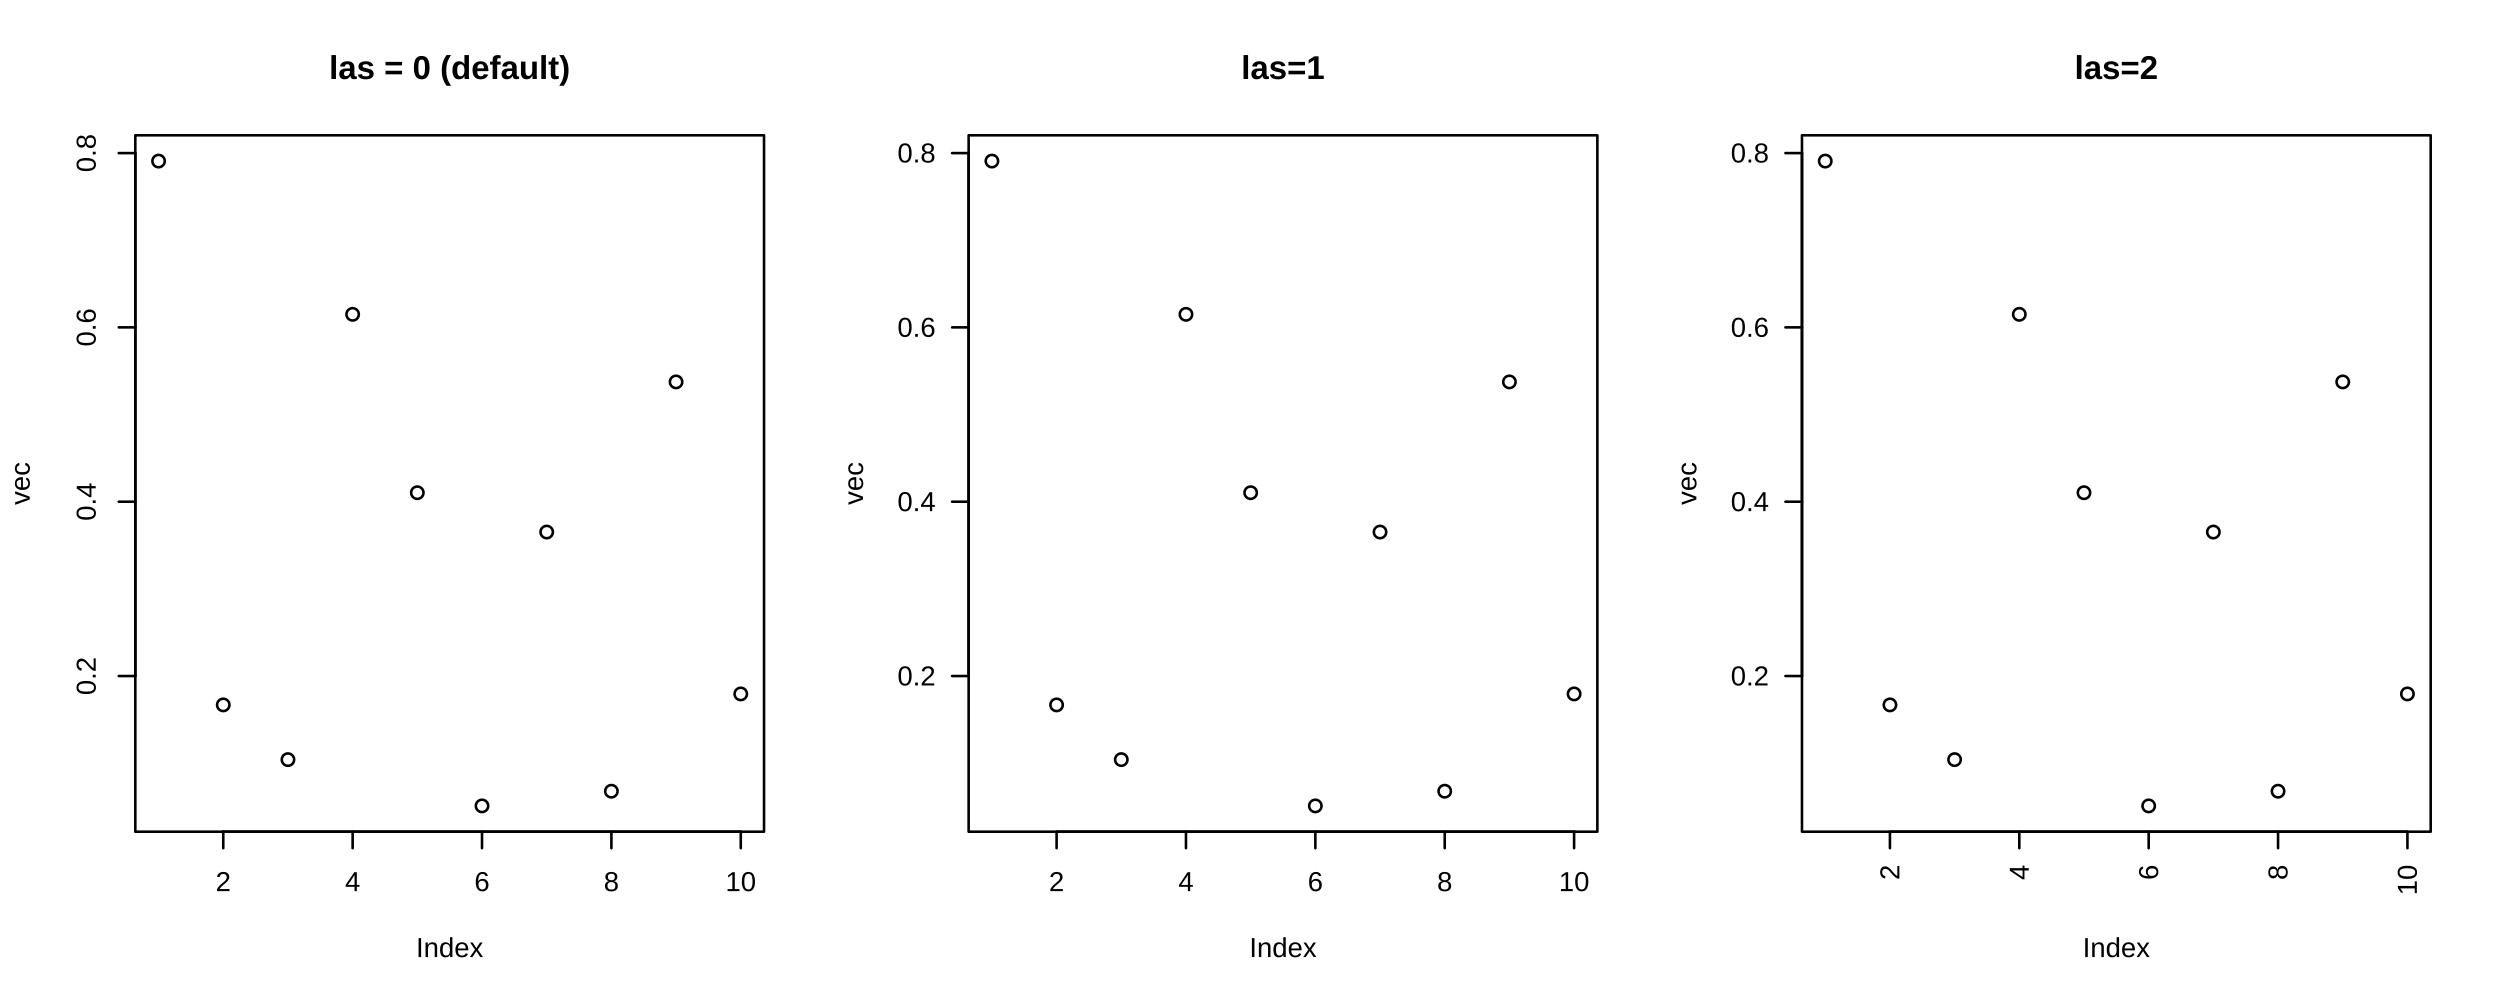
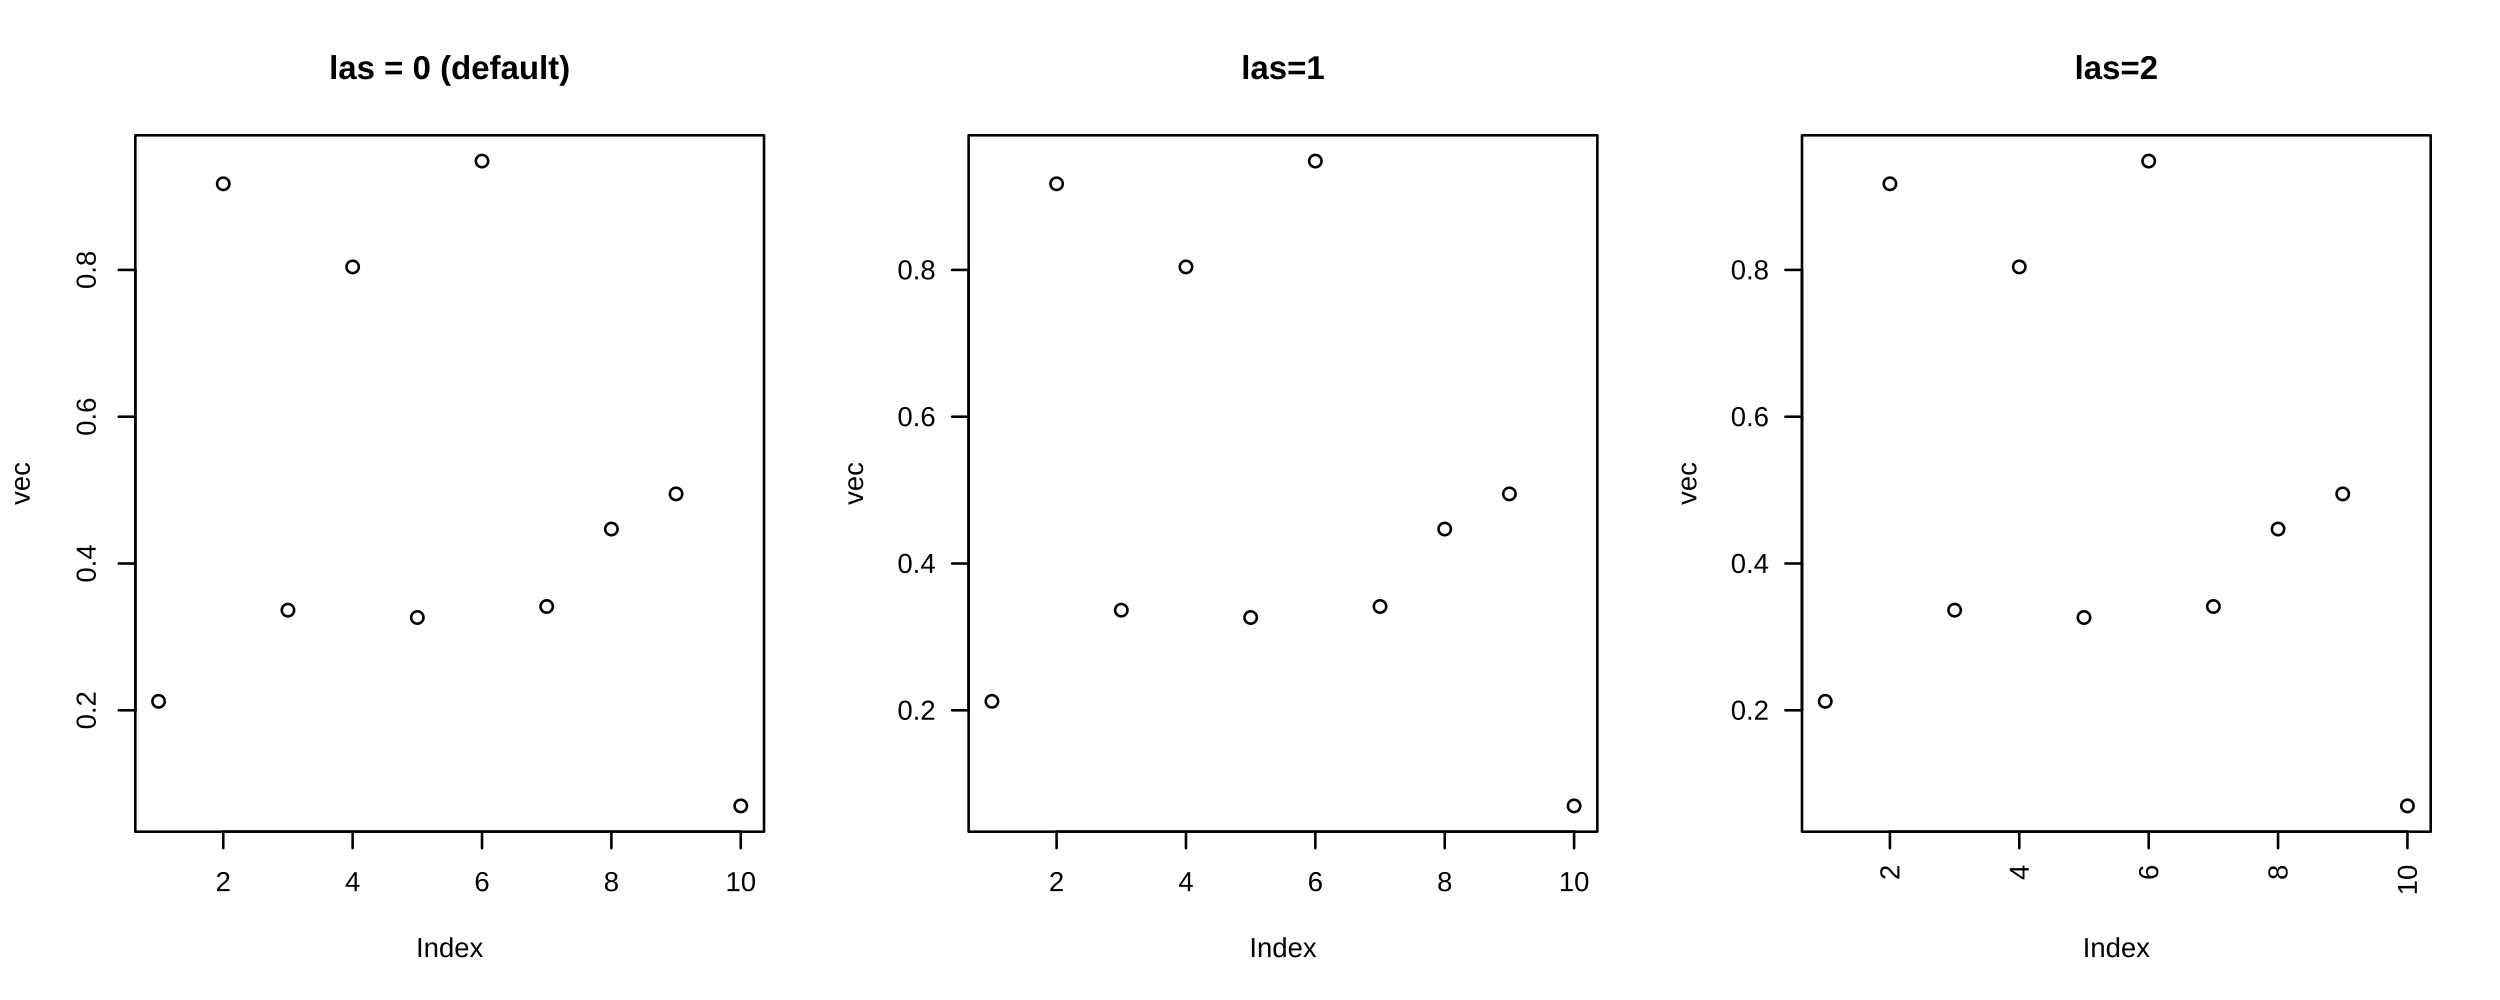
<svg xmlns="http://www.w3.org/2000/svg" width="720.00pt" height="288.00pt" viewBox="0 0 720.00 288.00">
  <g class="svglite">
    <defs>
      <style type="text/css">
    .svglite line, .svglite polyline, .svglite polygon, .svglite path, .svglite rect, .svglite circle {
      fill: none;
      stroke: #000000;
      stroke-linecap: round;
      stroke-linejoin: round;
      stroke-miterlimit: 10.00;
    }
    .svglite text {
      white-space: pre;
    }
    .svglite g.glyphgroup path {
      fill: inherit;
      stroke: none;
    }
  </style>
    </defs>
    <rect width="100%" height="100%" style="stroke: none; fill: #FFFFFF;" />
    <defs>
      <clipPath id="cpMC4wMHw3MjAuMDB8MC4wMHwyODguMDA=">
        <rect x="0.00" y="0.00" width="720.00" height="288.00" />
      </clipPath>
    </defs>
    <g clip-path="url(#cpMC4wMHw3MjAuMDB8MC4wMHwyODguMDA=)">
</g>
    <defs>
      <clipPath id="cpMzguOTd8MjIwLjA0fDM4Ljk3fDIzOS41Mw==">
        <rect x="38.97" y="38.97" width="181.08" height="200.56" />
      </clipPath>
    </defs>
    <g clip-path="url(#cpMzguOTd8MjIwLjA0fDM4Ljk3fDIzOS41Mw==)">
-       <circle cx="45.67" cy="46.39" r="1.78" style="stroke-width: 0.75;" />
-       <circle cx="64.30" cy="203.01" r="1.78" style="stroke-width: 0.75;" />
-       <circle cx="82.93" cy="218.77" r="1.78" style="stroke-width: 0.75;" />
-       <circle cx="101.56" cy="90.53" r="1.78" style="stroke-width: 0.75;" />
-       <circle cx="120.19" cy="141.90" r="1.78" style="stroke-width: 0.75;" />
-       <circle cx="138.82" cy="232.10" r="1.78" style="stroke-width: 0.75;" />
-       <circle cx="157.45" cy="153.23" r="1.78" style="stroke-width: 0.75;" />
-       <circle cx="176.08" cy="227.87" r="1.78" style="stroke-width: 0.75;" />
-       <circle cx="194.71" cy="109.99" r="1.78" style="stroke-width: 0.75;" />
-       <circle cx="213.34" cy="199.85" r="1.78" style="stroke-width: 0.75;" />
+       <circle cx="45.67" cy="201.98" r="1.78" style="stroke-width: 0.75;" />
+       <circle cx="64.30" cy="52.93" r="1.78" style="stroke-width: 0.75;" />
+       <circle cx="82.93" cy="175.73" r="1.78" style="stroke-width: 0.75;" />
+       <circle cx="101.56" cy="76.87" r="1.78" style="stroke-width: 0.75;" />
+       <circle cx="120.19" cy="177.84" r="1.78" style="stroke-width: 0.75;" />
+       <circle cx="138.82" cy="46.39" r="1.78" style="stroke-width: 0.75;" />
+       <circle cx="157.45" cy="174.67" r="1.78" style="stroke-width: 0.75;" />
+       <circle cx="176.08" cy="152.36" r="1.78" style="stroke-width: 0.75;" />
+       <circle cx="194.71" cy="142.24" r="1.78" style="stroke-width: 0.75;" />
+       <circle cx="213.34" cy="232.10" r="1.78" style="stroke-width: 0.75;" />
    </g>
    <g clip-path="url(#cpMC4wMHw3MjAuMDB8MC4wMHwyODguMDA=)">
      <line x1="64.30" y1="239.53" x2="213.34" y2="239.53" style="stroke-width: 0.75;" />
      <line x1="64.30" y1="239.53" x2="64.30" y2="244.28" style="stroke-width: 0.75;" />
      <line x1="101.56" y1="239.53" x2="101.56" y2="244.28" style="stroke-width: 0.75;" />
      <line x1="138.82" y1="239.53" x2="138.82" y2="244.28" style="stroke-width: 0.75;" />
      <line x1="176.08" y1="239.53" x2="176.08" y2="244.28" style="stroke-width: 0.75;" />
      <line x1="213.34" y1="239.53" x2="213.34" y2="244.28" style="stroke-width: 0.75;" />
      <text x="64.30" y="256.64" text-anchor="middle" style="font-size: 7.92px; font-family: &quot;Liberation Sans&quot;;" textLength="4.39px" lengthAdjust="spacingAndGlyphs">2</text>
      <text x="101.56" y="256.64" text-anchor="middle" style="font-size: 7.92px; font-family: &quot;Liberation Sans&quot;;" textLength="4.39px" lengthAdjust="spacingAndGlyphs">4</text>
      <text x="138.82" y="256.64" text-anchor="middle" style="font-size: 7.92px; font-family: &quot;Liberation Sans&quot;;" textLength="4.39px" lengthAdjust="spacingAndGlyphs">6</text>
      <text x="176.08" y="256.64" text-anchor="middle" style="font-size: 7.92px; font-family: &quot;Liberation Sans&quot;;" textLength="4.39px" lengthAdjust="spacingAndGlyphs">8</text>
      <text x="213.34" y="256.64" text-anchor="middle" style="font-size: 7.92px; font-family: &quot;Liberation Sans&quot;;" textLength="8.78px" lengthAdjust="spacingAndGlyphs">10</text>
-       <line x1="38.97" y1="194.70" x2="38.97" y2="44.09" style="stroke-width: 0.75;" />
-       <line x1="38.97" y1="194.70" x2="34.21" y2="194.70" style="stroke-width: 0.75;" />
-       <line x1="38.97" y1="144.49" x2="34.21" y2="144.49" style="stroke-width: 0.75;" />
-       <line x1="38.97" y1="94.29" x2="34.21" y2="94.29" style="stroke-width: 0.75;" />
-       <line x1="38.97" y1="44.09" x2="34.21" y2="44.09" style="stroke-width: 0.75;" />
-       <text transform="translate(27.56,194.70) rotate(-90)" text-anchor="middle" style="font-size: 7.92px; font-family: &quot;Liberation Sans&quot;;" textLength="10.98px" lengthAdjust="spacingAndGlyphs">0.2</text>
-       <text transform="translate(27.56,144.49) rotate(-90)" text-anchor="middle" style="font-size: 7.92px; font-family: &quot;Liberation Sans&quot;;" textLength="10.98px" lengthAdjust="spacingAndGlyphs">0.4</text>
-       <text transform="translate(27.56,94.29) rotate(-90)" text-anchor="middle" style="font-size: 7.92px; font-family: &quot;Liberation Sans&quot;;" textLength="10.98px" lengthAdjust="spacingAndGlyphs">0.6</text>
-       <text transform="translate(27.56,44.09) rotate(-90)" text-anchor="middle" style="font-size: 7.92px; font-family: &quot;Liberation Sans&quot;;" textLength="10.98px" lengthAdjust="spacingAndGlyphs">0.8</text>
+       <line x1="38.97" y1="204.56" x2="38.97" y2="77.74" style="stroke-width: 0.75;" />
+       <line x1="38.97" y1="204.56" x2="34.21" y2="204.56" style="stroke-width: 0.75;" />
+       <line x1="38.97" y1="162.29" x2="34.21" y2="162.29" style="stroke-width: 0.75;" />
+       <line x1="38.97" y1="120.01" x2="34.21" y2="120.01" style="stroke-width: 0.75;" />
+       <line x1="38.97" y1="77.74" x2="34.21" y2="77.74" style="stroke-width: 0.75;" />
+       <text transform="translate(27.56,204.56) rotate(-90)" text-anchor="middle" style="font-size: 7.92px; font-family: &quot;Liberation Sans&quot;;" textLength="10.98px" lengthAdjust="spacingAndGlyphs">0.2</text>
+       <text transform="translate(27.56,162.29) rotate(-90)" text-anchor="middle" style="font-size: 7.92px; font-family: &quot;Liberation Sans&quot;;" textLength="10.98px" lengthAdjust="spacingAndGlyphs">0.4</text>
+       <text transform="translate(27.56,120.01) rotate(-90)" text-anchor="middle" style="font-size: 7.92px; font-family: &quot;Liberation Sans&quot;;" textLength="10.98px" lengthAdjust="spacingAndGlyphs">0.6</text>
+       <text transform="translate(27.56,77.74) rotate(-90)" text-anchor="middle" style="font-size: 7.92px; font-family: &quot;Liberation Sans&quot;;" textLength="10.98px" lengthAdjust="spacingAndGlyphs">0.8</text>
      <polygon points="38.97,239.53 220.04,239.53 220.04,38.97 38.97,38.97 " style="stroke-width: 0.75;" />
    </g>
    <defs>
      <clipPath id="cpMC4wMHwyNDAuMDB8MC4wMHwyODguMDA=">
        <rect x="0.00" y="0.00" width="240.00" height="288.00" />
      </clipPath>
    </defs>
    <g clip-path="url(#cpMC4wMHwyNDAuMDB8MC4wMHwyODguMDA=)">
      <text x="129.50" y="22.75" text-anchor="middle" style="font-size: 9.50px; font-weight: bold; font-family: &quot;Liberation Sans&quot;;" textLength="69.38px" lengthAdjust="spacingAndGlyphs">las = 0 (default)</text>
      <text x="129.50" y="275.64" text-anchor="middle" style="font-size: 7.92px; font-family: &quot;Liberation Sans&quot;;" textLength="19.33px" lengthAdjust="spacingAndGlyphs">Index</text>
      <text transform="translate(8.55,139.25) rotate(-90)" text-anchor="middle" style="font-size: 7.92px; font-family: &quot;Liberation Sans&quot;;" textLength="12.30px" lengthAdjust="spacingAndGlyphs">vec</text>
    </g>
    <defs>
      <clipPath id="cpMjc4Ljk3fDQ2MC4wNHwzOC45N3wyMzkuNTM=">
        <rect x="278.97" y="38.97" width="181.08" height="200.56" />
      </clipPath>
    </defs>
    <g clip-path="url(#cpMjc4Ljk3fDQ2MC4wNHwzOC45N3wyMzkuNTM=)">
-       <circle cx="285.67" cy="46.39" r="1.78" style="stroke-width: 0.75;" />
-       <circle cx="304.30" cy="203.01" r="1.78" style="stroke-width: 0.75;" />
-       <circle cx="322.93" cy="218.77" r="1.78" style="stroke-width: 0.75;" />
-       <circle cx="341.56" cy="90.53" r="1.78" style="stroke-width: 0.75;" />
-       <circle cx="360.19" cy="141.90" r="1.78" style="stroke-width: 0.75;" />
-       <circle cx="378.82" cy="232.10" r="1.78" style="stroke-width: 0.75;" />
-       <circle cx="397.45" cy="153.23" r="1.78" style="stroke-width: 0.75;" />
-       <circle cx="416.08" cy="227.87" r="1.78" style="stroke-width: 0.75;" />
-       <circle cx="434.71" cy="109.99" r="1.78" style="stroke-width: 0.75;" />
-       <circle cx="453.34" cy="199.85" r="1.78" style="stroke-width: 0.75;" />
+       <circle cx="285.67" cy="201.98" r="1.78" style="stroke-width: 0.75;" />
+       <circle cx="304.30" cy="52.93" r="1.78" style="stroke-width: 0.75;" />
+       <circle cx="322.93" cy="175.73" r="1.78" style="stroke-width: 0.75;" />
+       <circle cx="341.56" cy="76.87" r="1.78" style="stroke-width: 0.75;" />
+       <circle cx="360.19" cy="177.84" r="1.78" style="stroke-width: 0.75;" />
+       <circle cx="378.82" cy="46.39" r="1.78" style="stroke-width: 0.75;" />
+       <circle cx="397.45" cy="174.67" r="1.78" style="stroke-width: 0.75;" />
+       <circle cx="416.08" cy="152.36" r="1.78" style="stroke-width: 0.75;" />
+       <circle cx="434.71" cy="142.24" r="1.78" style="stroke-width: 0.75;" />
+       <circle cx="453.34" cy="232.10" r="1.78" style="stroke-width: 0.75;" />
    </g>
    <g clip-path="url(#cpMC4wMHw3MjAuMDB8MC4wMHwyODguMDA=)">
      <line x1="304.30" y1="239.53" x2="453.34" y2="239.53" style="stroke-width: 0.75;" />
      <line x1="304.30" y1="239.53" x2="304.30" y2="244.28" style="stroke-width: 0.75;" />
      <line x1="341.56" y1="239.53" x2="341.56" y2="244.28" style="stroke-width: 0.75;" />
      <line x1="378.82" y1="239.53" x2="378.82" y2="244.28" style="stroke-width: 0.75;" />
      <line x1="416.08" y1="239.53" x2="416.08" y2="244.28" style="stroke-width: 0.75;" />
      <line x1="453.34" y1="239.53" x2="453.34" y2="244.28" style="stroke-width: 0.75;" />
      <text x="304.30" y="256.64" text-anchor="middle" style="font-size: 7.92px; font-family: &quot;Liberation Sans&quot;;" textLength="4.39px" lengthAdjust="spacingAndGlyphs">2</text>
      <text x="341.56" y="256.64" text-anchor="middle" style="font-size: 7.92px; font-family: &quot;Liberation Sans&quot;;" textLength="4.39px" lengthAdjust="spacingAndGlyphs">4</text>
      <text x="378.82" y="256.64" text-anchor="middle" style="font-size: 7.92px; font-family: &quot;Liberation Sans&quot;;" textLength="4.39px" lengthAdjust="spacingAndGlyphs">6</text>
      <text x="416.08" y="256.64" text-anchor="middle" style="font-size: 7.92px; font-family: &quot;Liberation Sans&quot;;" textLength="4.39px" lengthAdjust="spacingAndGlyphs">8</text>
      <text x="453.34" y="256.64" text-anchor="middle" style="font-size: 7.92px; font-family: &quot;Liberation Sans&quot;;" textLength="8.78px" lengthAdjust="spacingAndGlyphs">10</text>
-       <line x1="278.97" y1="194.70" x2="278.97" y2="44.09" style="stroke-width: 0.75;" />
-       <line x1="278.97" y1="194.70" x2="274.21" y2="194.70" style="stroke-width: 0.75;" />
-       <line x1="278.97" y1="144.49" x2="274.21" y2="144.49" style="stroke-width: 0.75;" />
-       <line x1="278.97" y1="94.29" x2="274.21" y2="94.29" style="stroke-width: 0.75;" />
-       <line x1="278.97" y1="44.09" x2="274.21" y2="44.09" style="stroke-width: 0.75;" />
-       <text x="269.46" y="197.41" text-anchor="end" style="font-size: 7.92px; font-family: &quot;Liberation Sans&quot;;" textLength="10.98px" lengthAdjust="spacingAndGlyphs">0.2</text>
-       <text x="269.46" y="147.21" text-anchor="end" style="font-size: 7.92px; font-family: &quot;Liberation Sans&quot;;" textLength="10.98px" lengthAdjust="spacingAndGlyphs">0.4</text>
-       <text x="269.46" y="97.01" text-anchor="end" style="font-size: 7.92px; font-family: &quot;Liberation Sans&quot;;" textLength="10.98px" lengthAdjust="spacingAndGlyphs">0.6</text>
-       <text x="269.46" y="46.80" text-anchor="end" style="font-size: 7.92px; font-family: &quot;Liberation Sans&quot;;" textLength="10.98px" lengthAdjust="spacingAndGlyphs">0.8</text>
+       <line x1="278.97" y1="204.56" x2="278.97" y2="77.74" style="stroke-width: 0.75;" />
+       <line x1="278.97" y1="204.56" x2="274.21" y2="204.56" style="stroke-width: 0.75;" />
+       <line x1="278.97" y1="162.29" x2="274.21" y2="162.29" style="stroke-width: 0.75;" />
+       <line x1="278.97" y1="120.01" x2="274.21" y2="120.01" style="stroke-width: 0.75;" />
+       <line x1="278.97" y1="77.74" x2="274.21" y2="77.74" style="stroke-width: 0.75;" />
+       <text x="269.46" y="207.28" text-anchor="end" style="font-size: 7.92px; font-family: &quot;Liberation Sans&quot;;" textLength="10.98px" lengthAdjust="spacingAndGlyphs">0.2</text>
+       <text x="269.46" y="165.00" text-anchor="end" style="font-size: 7.92px; font-family: &quot;Liberation Sans&quot;;" textLength="10.98px" lengthAdjust="spacingAndGlyphs">0.4</text>
+       <text x="269.46" y="122.73" text-anchor="end" style="font-size: 7.92px; font-family: &quot;Liberation Sans&quot;;" textLength="10.98px" lengthAdjust="spacingAndGlyphs">0.6</text>
+       <text x="269.46" y="80.45" text-anchor="end" style="font-size: 7.92px; font-family: &quot;Liberation Sans&quot;;" textLength="10.98px" lengthAdjust="spacingAndGlyphs">0.8</text>
      <polygon points="278.97,239.53 460.04,239.53 460.04,38.97 278.97,38.97 " style="stroke-width: 0.75;" />
    </g>
    <defs>
      <clipPath id="cpMjQwLjAwfDQ4MC4wMHwwLjAwfDI4OC4wMA==">
        <rect x="240.00" y="0.00" width="240.00" height="288.00" />
      </clipPath>
    </defs>
    <g clip-path="url(#cpMjQwLjAwfDQ4MC4wMHwwLjAwfDI4OC4wMA==)">
      <text x="369.50" y="22.75" text-anchor="middle" style="font-size: 9.50px; font-weight: bold; font-family: &quot;Liberation Sans&quot;;" textLength="24.03px" lengthAdjust="spacingAndGlyphs">las=1</text>
      <text x="369.50" y="275.64" text-anchor="middle" style="font-size: 7.92px; font-family: &quot;Liberation Sans&quot;;" textLength="19.33px" lengthAdjust="spacingAndGlyphs">Index</text>
      <text transform="translate(248.55,139.25) rotate(-90)" text-anchor="middle" style="font-size: 7.92px; font-family: &quot;Liberation Sans&quot;;" textLength="12.30px" lengthAdjust="spacingAndGlyphs">vec</text>
    </g>
    <defs>
      <clipPath id="cpNTE4Ljk3fDcwMC4wNHwzOC45N3wyMzkuNTM=">
        <rect x="518.97" y="38.97" width="181.08" height="200.56" />
      </clipPath>
    </defs>
    <g clip-path="url(#cpNTE4Ljk3fDcwMC4wNHwzOC45N3wyMzkuNTM=)">
-       <circle cx="525.67" cy="46.39" r="1.78" style="stroke-width: 0.75;" />
-       <circle cx="544.30" cy="203.01" r="1.78" style="stroke-width: 0.75;" />
-       <circle cx="562.93" cy="218.77" r="1.78" style="stroke-width: 0.75;" />
-       <circle cx="581.56" cy="90.53" r="1.78" style="stroke-width: 0.75;" />
-       <circle cx="600.19" cy="141.90" r="1.78" style="stroke-width: 0.75;" />
-       <circle cx="618.82" cy="232.10" r="1.78" style="stroke-width: 0.75;" />
-       <circle cx="637.45" cy="153.23" r="1.78" style="stroke-width: 0.75;" />
-       <circle cx="656.08" cy="227.87" r="1.78" style="stroke-width: 0.75;" />
-       <circle cx="674.71" cy="109.99" r="1.78" style="stroke-width: 0.75;" />
-       <circle cx="693.34" cy="199.85" r="1.78" style="stroke-width: 0.75;" />
+       <circle cx="525.67" cy="201.98" r="1.78" style="stroke-width: 0.75;" />
+       <circle cx="544.30" cy="52.93" r="1.78" style="stroke-width: 0.75;" />
+       <circle cx="562.93" cy="175.73" r="1.78" style="stroke-width: 0.75;" />
+       <circle cx="581.56" cy="76.87" r="1.78" style="stroke-width: 0.75;" />
+       <circle cx="600.19" cy="177.84" r="1.78" style="stroke-width: 0.75;" />
+       <circle cx="618.82" cy="46.39" r="1.78" style="stroke-width: 0.75;" />
+       <circle cx="637.45" cy="174.67" r="1.78" style="stroke-width: 0.75;" />
+       <circle cx="656.08" cy="152.36" r="1.78" style="stroke-width: 0.75;" />
+       <circle cx="674.71" cy="142.24" r="1.78" style="stroke-width: 0.75;" />
+       <circle cx="693.34" cy="232.10" r="1.78" style="stroke-width: 0.75;" />
    </g>
    <g clip-path="url(#cpMC4wMHw3MjAuMDB8MC4wMHwyODguMDA=)">
      <line x1="544.30" y1="239.53" x2="693.34" y2="239.53" style="stroke-width: 0.75;" />
      <line x1="544.30" y1="239.53" x2="544.30" y2="244.28" style="stroke-width: 0.75;" />
      <line x1="581.56" y1="239.53" x2="581.56" y2="244.28" style="stroke-width: 0.75;" />
      <line x1="618.82" y1="239.53" x2="618.82" y2="244.28" style="stroke-width: 0.75;" />
      <line x1="656.08" y1="239.53" x2="656.08" y2="244.28" style="stroke-width: 0.75;" />
      <line x1="693.34" y1="239.53" x2="693.34" y2="244.28" style="stroke-width: 0.75;" />
      <text transform="translate(547.02,249.03) rotate(-90)" text-anchor="end" style="font-size: 7.92px; font-family: &quot;Liberation Sans&quot;;" textLength="4.39px" lengthAdjust="spacingAndGlyphs">2</text>
      <text transform="translate(584.28,249.03) rotate(-90)" text-anchor="end" style="font-size: 7.92px; font-family: &quot;Liberation Sans&quot;;" textLength="4.39px" lengthAdjust="spacingAndGlyphs">4</text>
      <text transform="translate(621.54,249.03) rotate(-90)" text-anchor="end" style="font-size: 7.92px; font-family: &quot;Liberation Sans&quot;;" textLength="4.39px" lengthAdjust="spacingAndGlyphs">6</text>
      <text transform="translate(658.79,249.03) rotate(-90)" text-anchor="end" style="font-size: 7.92px; font-family: &quot;Liberation Sans&quot;;" textLength="4.39px" lengthAdjust="spacingAndGlyphs">8</text>
      <text transform="translate(696.05,249.03) rotate(-90)" text-anchor="end" style="font-size: 7.92px; font-family: &quot;Liberation Sans&quot;;" textLength="8.78px" lengthAdjust="spacingAndGlyphs">10</text>
-       <line x1="518.97" y1="194.70" x2="518.97" y2="44.09" style="stroke-width: 0.75;" />
-       <line x1="518.97" y1="194.70" x2="514.21" y2="194.70" style="stroke-width: 0.75;" />
-       <line x1="518.97" y1="144.49" x2="514.21" y2="144.49" style="stroke-width: 0.75;" />
-       <line x1="518.97" y1="94.29" x2="514.21" y2="94.29" style="stroke-width: 0.75;" />
-       <line x1="518.97" y1="44.09" x2="514.21" y2="44.09" style="stroke-width: 0.75;" />
-       <text x="509.46" y="197.41" text-anchor="end" style="font-size: 7.92px; font-family: &quot;Liberation Sans&quot;;" textLength="10.98px" lengthAdjust="spacingAndGlyphs">0.2</text>
-       <text x="509.46" y="147.21" text-anchor="end" style="font-size: 7.92px; font-family: &quot;Liberation Sans&quot;;" textLength="10.98px" lengthAdjust="spacingAndGlyphs">0.4</text>
-       <text x="509.46" y="97.01" text-anchor="end" style="font-size: 7.92px; font-family: &quot;Liberation Sans&quot;;" textLength="10.98px" lengthAdjust="spacingAndGlyphs">0.6</text>
-       <text x="509.46" y="46.80" text-anchor="end" style="font-size: 7.92px; font-family: &quot;Liberation Sans&quot;;" textLength="10.98px" lengthAdjust="spacingAndGlyphs">0.8</text>
+       <line x1="518.97" y1="204.56" x2="518.97" y2="77.74" style="stroke-width: 0.75;" />
+       <line x1="518.97" y1="204.56" x2="514.21" y2="204.56" style="stroke-width: 0.75;" />
+       <line x1="518.97" y1="162.29" x2="514.21" y2="162.29" style="stroke-width: 0.75;" />
+       <line x1="518.97" y1="120.01" x2="514.21" y2="120.01" style="stroke-width: 0.75;" />
+       <line x1="518.97" y1="77.74" x2="514.21" y2="77.74" style="stroke-width: 0.75;" />
+       <text x="509.46" y="207.28" text-anchor="end" style="font-size: 7.92px; font-family: &quot;Liberation Sans&quot;;" textLength="10.98px" lengthAdjust="spacingAndGlyphs">0.2</text>
+       <text x="509.46" y="165.00" text-anchor="end" style="font-size: 7.92px; font-family: &quot;Liberation Sans&quot;;" textLength="10.98px" lengthAdjust="spacingAndGlyphs">0.4</text>
+       <text x="509.46" y="122.73" text-anchor="end" style="font-size: 7.92px; font-family: &quot;Liberation Sans&quot;;" textLength="10.98px" lengthAdjust="spacingAndGlyphs">0.6</text>
+       <text x="509.46" y="80.45" text-anchor="end" style="font-size: 7.92px; font-family: &quot;Liberation Sans&quot;;" textLength="10.98px" lengthAdjust="spacingAndGlyphs">0.8</text>
      <polygon points="518.97,239.53 700.04,239.53 700.04,38.97 518.97,38.97 " style="stroke-width: 0.75;" />
    </g>
    <defs>
      <clipPath id="cpNDgwLjAwfDcyMC4wMHwwLjAwfDI4OC4wMA==">
        <rect x="480.00" y="0.00" width="240.00" height="288.00" />
      </clipPath>
    </defs>
    <g clip-path="url(#cpNDgwLjAwfDcyMC4wMHwwLjAwfDI4OC4wMA==)">
      <text x="609.50" y="22.75" text-anchor="middle" style="font-size: 9.50px; font-weight: bold; font-family: &quot;Liberation Sans&quot;;" textLength="24.03px" lengthAdjust="spacingAndGlyphs">las=2</text>
      <text x="609.50" y="275.64" text-anchor="middle" style="font-size: 7.92px; font-family: &quot;Liberation Sans&quot;;" textLength="19.33px" lengthAdjust="spacingAndGlyphs">Index</text>
      <text transform="translate(488.55,139.25) rotate(-90)" text-anchor="middle" style="font-size: 7.92px; font-family: &quot;Liberation Sans&quot;;" textLength="12.30px" lengthAdjust="spacingAndGlyphs">vec</text>
    </g>
  </g>
</svg>
